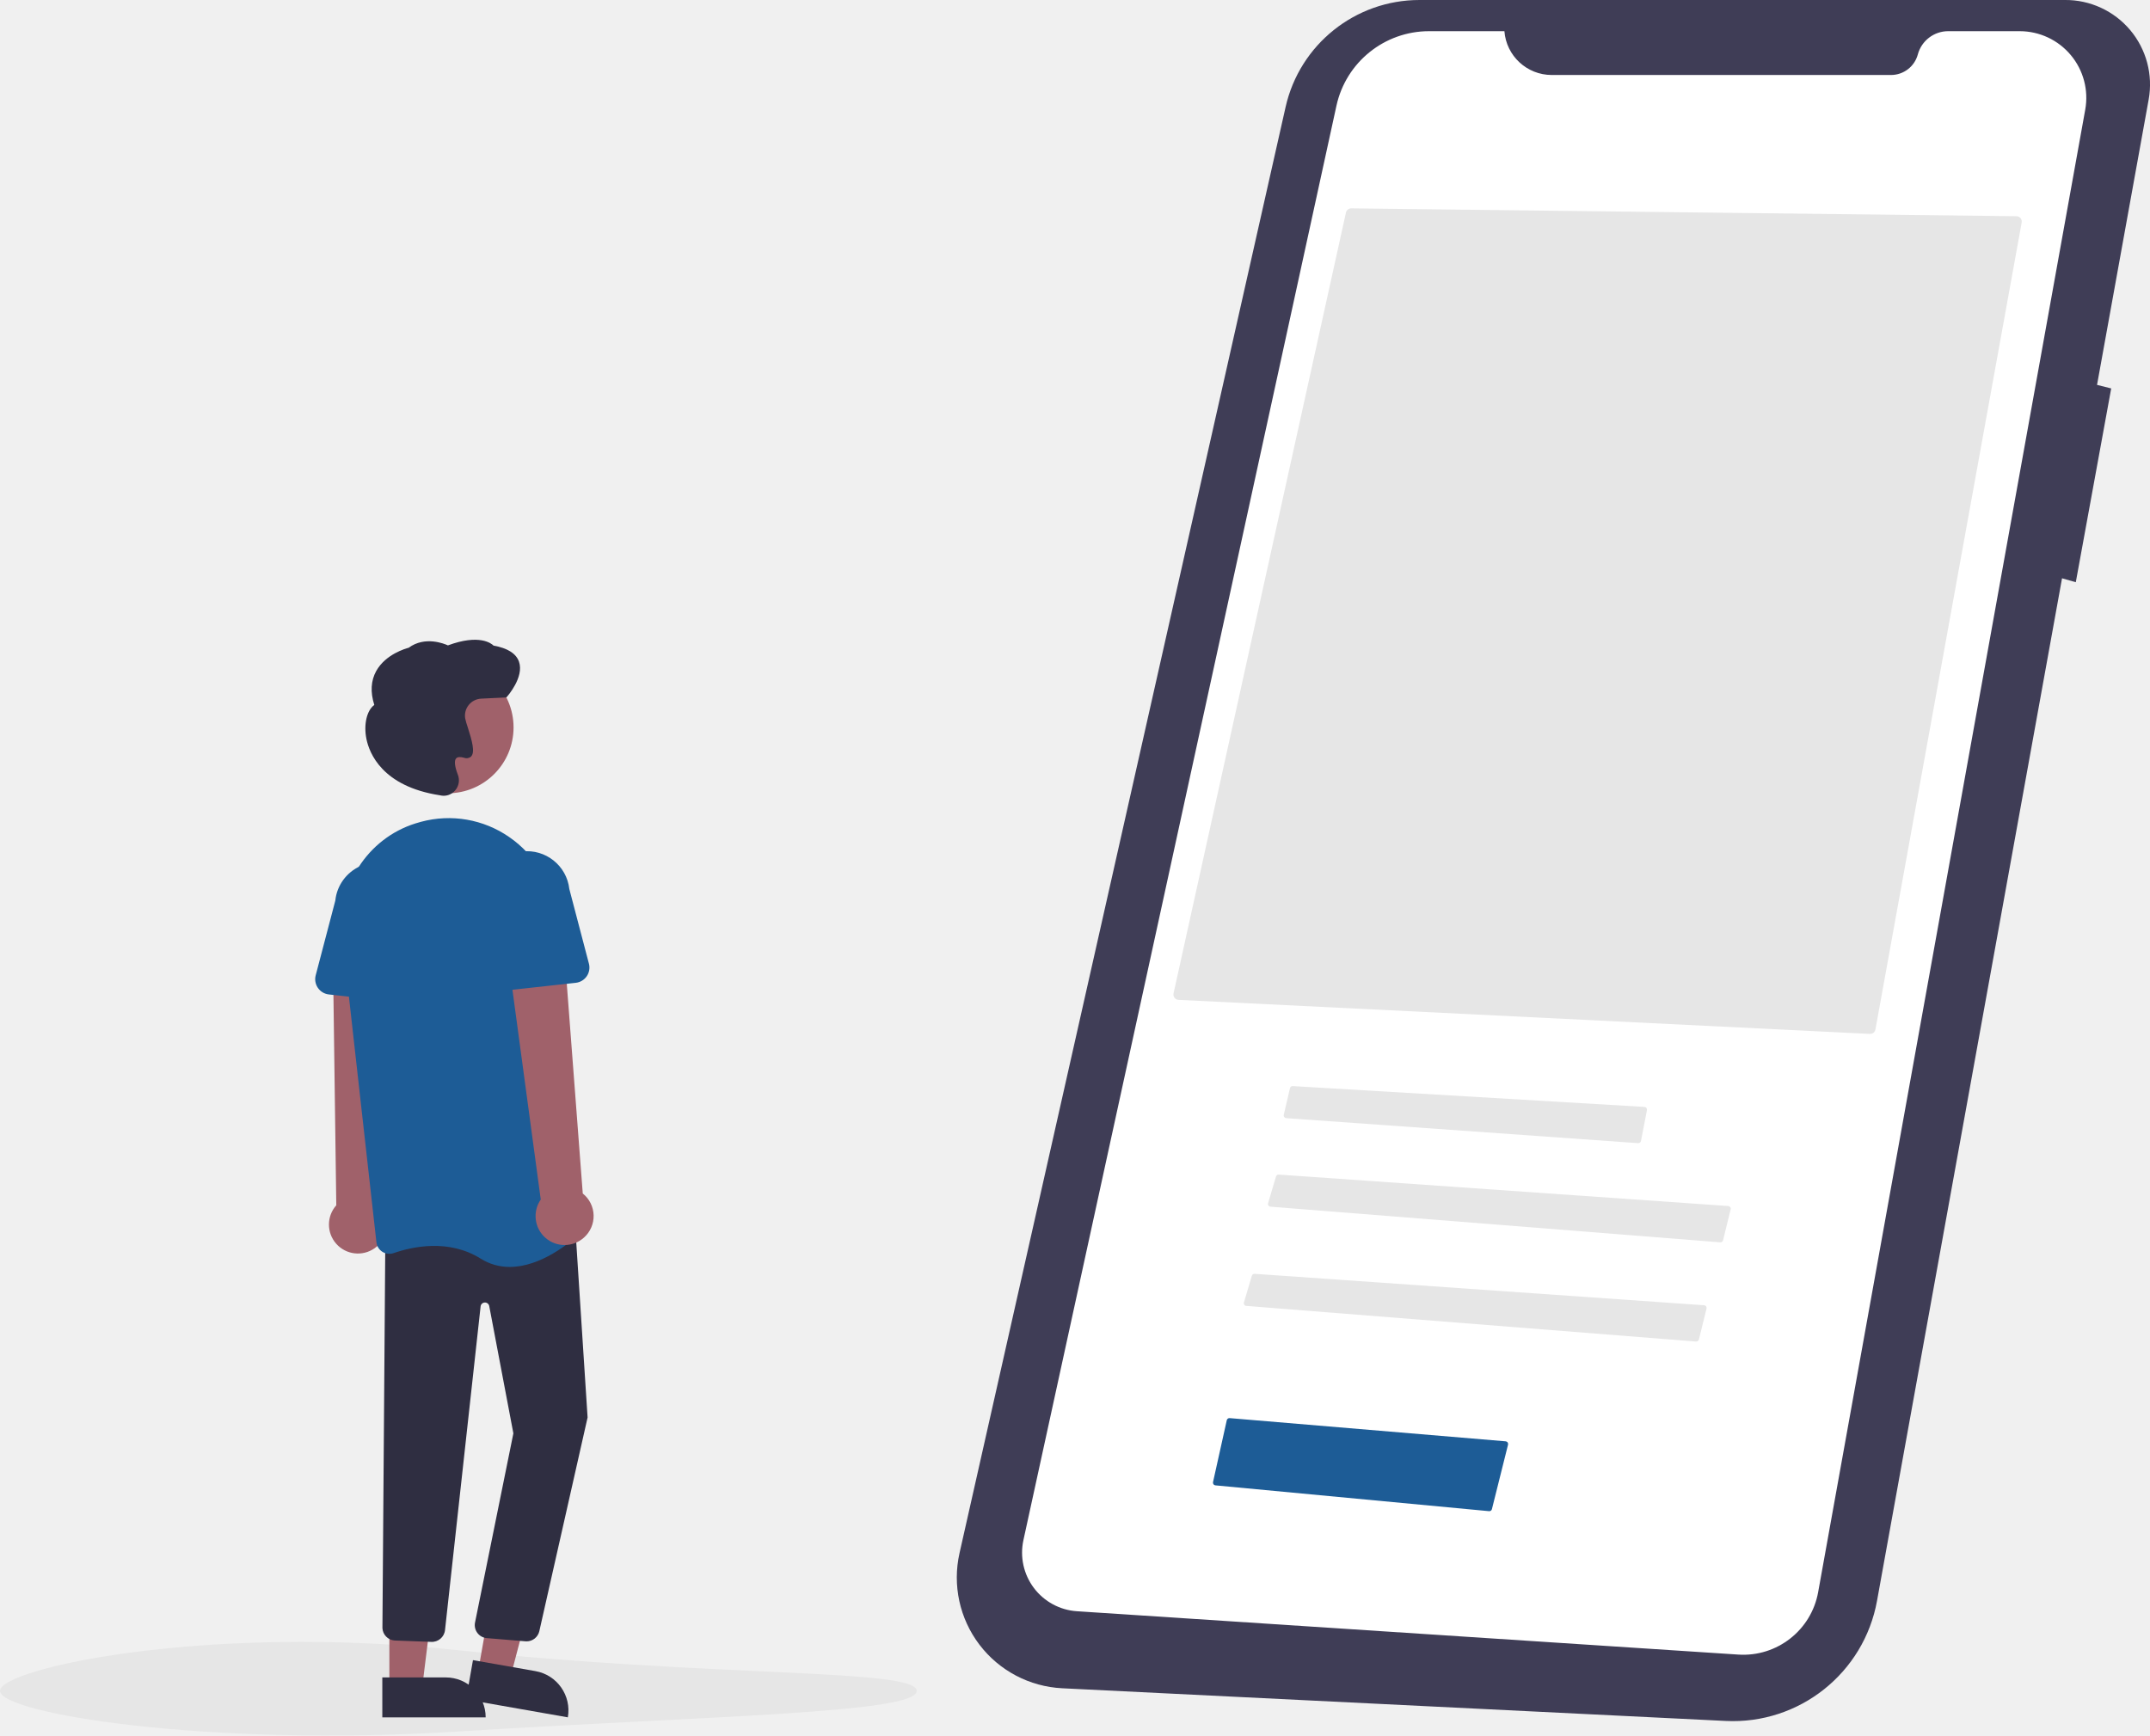
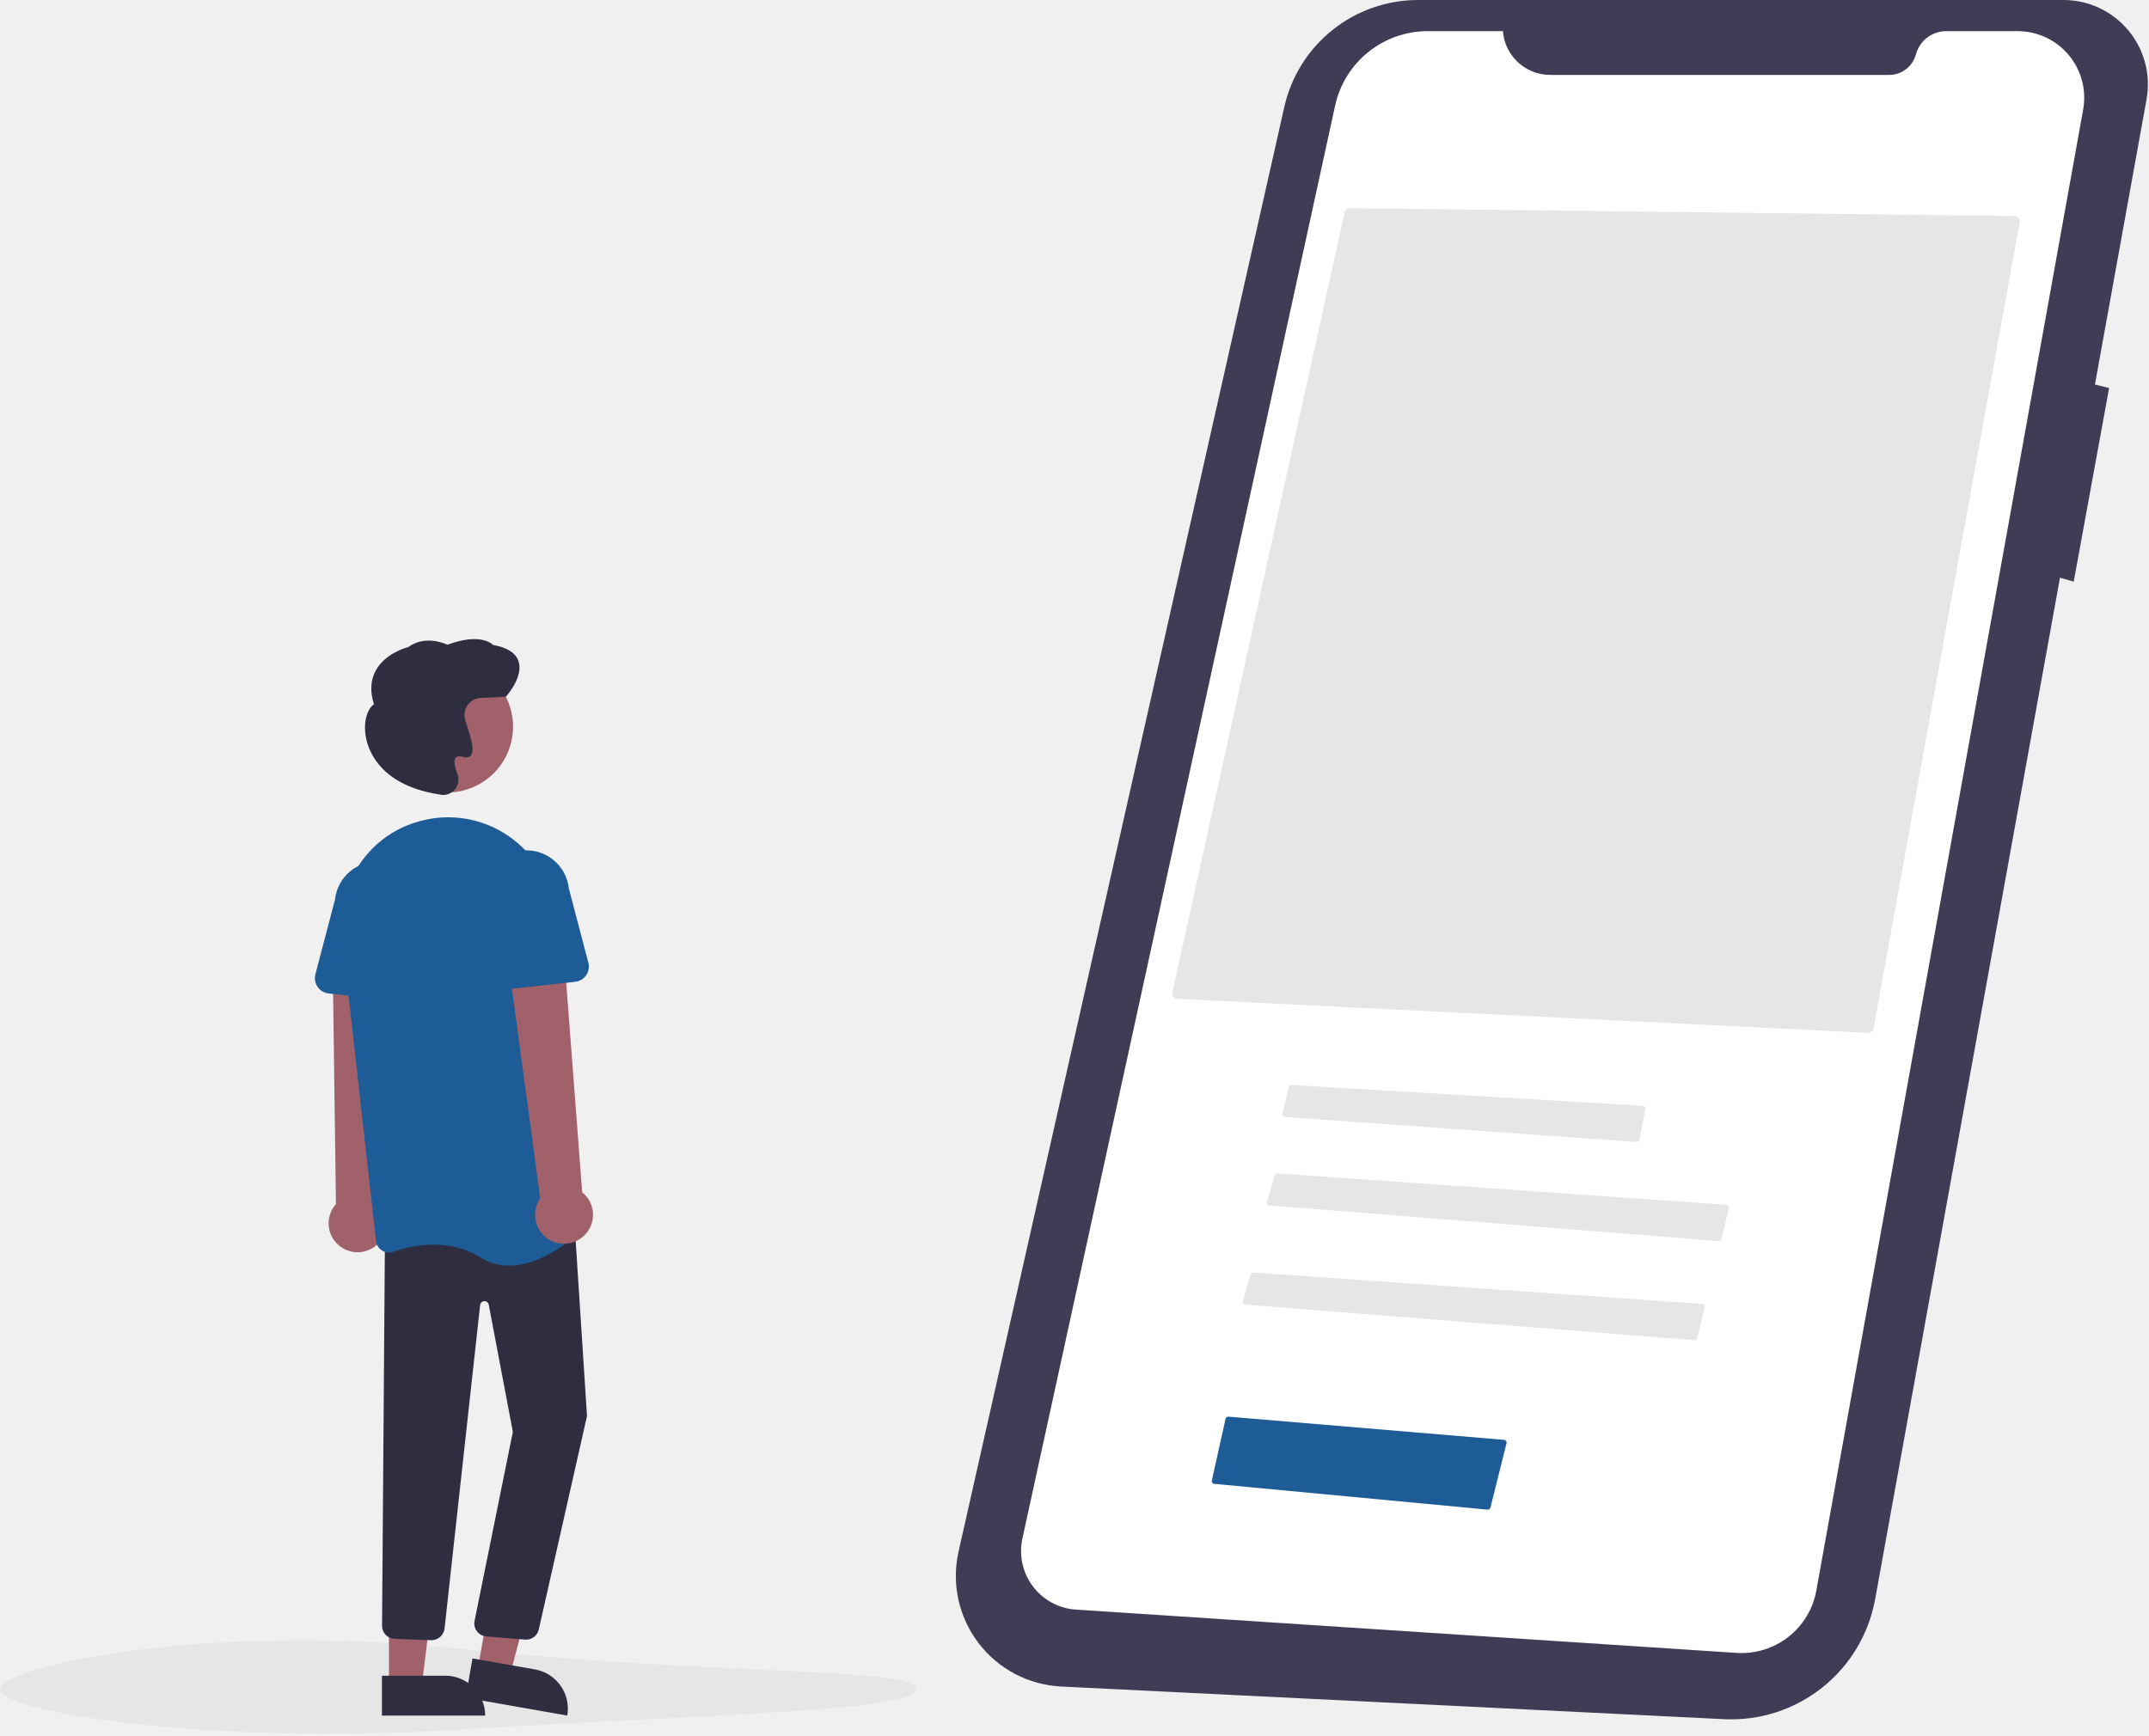
- <svg xmlns="http://www.w3.org/2000/svg" width="801.575" height="647.182" viewBox="0 0 801.575 647.182">
-   <g id="Group_6" data-name="Group 6" transform="translate(-231.222 -125)">
-     <path id="Path_80-1434" data-name="Path 80" d="M1001.142,124.77H760.527a51.15,51.15,0,0,0-49.9,39.9L589.051,703.938a41.34,41.34,0,0,0,38.294,50.382L874.7,766.507a54.615,54.615,0,0,0,56.43-44.828L1000.1,340.412l5.131,1.466,13.2-72.265-5.281-1.32,19.251-106.426a31.493,31.493,0,0,0-31.25-37.1Z" transform="translate(-0.099 0.231)" fill="#3f3d56" />
-     <path id="Path_81-1435" data-name="Path 81" d="M792.2,136.395H764.116a35.349,35.349,0,0,0-34.536,27.813l-116.7,534.868A21.9,21.9,0,0,0,632.849,725.6L879.4,741.76a28.367,28.367,0,0,0,29.773-23.277l99.58-552.838a24.846,24.846,0,0,0-24.452-29.25H957.658a11.726,11.726,0,0,0-11.323,8.677h0a10.352,10.352,0,0,1-10,7.661H809.847A17.7,17.7,0,0,1,792.2,136.395Z" transform="translate(-0.099 0.231)" fill="#fff" />
-     <path id="Path_93-1436" data-name="Path 93" d="M928.494,510.313a2,2,0,0,0,2.036-1.638l54.523-300.917a2.021,2.021,0,0,0-.417-1.632,1.962,1.962,0,0,0-1.5-.729l-248.059-2.93h-.023a1.988,1.988,0,0,0-1.925,1.562L668.853,495.179a2.021,2.021,0,0,0,.356,1.648,1.964,1.964,0,0,0,1.473.785Z" transform="translate(-0.099 0.231)" fill="#e6e6e6" />
-     <path id="Path_94-1437" data-name="Path 94" d="M713.229,529.535a1,1,0,0,0-.973.773l-2.323,9.956a1,1,0,0,0,.9,1.225l131.23,9.327a1.009,1.009,0,0,0,1.053-.807l2.234-11.519a1,1,0,0,0-.922-1.188L713.29,529.537Z" transform="translate(-0.099 0.465)" fill="#e6e6e6" />
-     <path id="Path_95-1438" data-name="Path 95" d="M872.666,587.808a1,1,0,0,0,1.051-.758l2.844-11.543a1,1,0,0,0-.9-1.237L708.072,562.549a.989.989,0,0,0-1.029.713l-2.955,9.975a1,1,0,0,0,.878,1.28Z" transform="translate(-0.099 0.454)" fill="#e6e6e6" />
-     <path id="Path_96-1439" data-name="Path 96" d="M863.666,624.808a1,1,0,0,0,1.051-.758l2.844-11.543a1,1,0,0,0-.9-1.237L699.072,599.549a.989.989,0,0,0-1.029.713l-2.955,9.975a1,1,0,0,0,.878,1.28Z" transform="translate(-0.099 0.454)" fill="#e6e6e6" />
-     <path id="Path_79-1440" data-name="Path 79" d="M508.877,752.008c0,8.369-76.605,9.26-170.889,15.153-94.2,5.887-170.889-6.784-170.889-15.153s77.047-25.207,170.889-15.153C432.272,746.957,508.877,743.639,508.877,752.008Z" transform="translate(64.123 3.512)" fill="#e6e6e6" />
-     <path id="Path_97-1441" data-name="Path 97" d="M786.481,688.283a.989.989,0,0,0,1.064-.754l6.013-24.051a1,1,0,0,0-.886-1.24l-102.916-8.656a1.018,1.018,0,0,0-1.06.779l-5.129,23.083a1,1,0,0,0,.883,1.213Z" transform="translate(-0.099 0.231)" fill="#1d5c96" />
-     <path id="Path_111-1442" data-name="Path 111" d="M315.09,570.537a10.743,10.743,0,0,0,1.582-16.4l4.167-93.018L299.624,463.5l1.233,90.985a10.8,10.8,0,0,0,14.234,16.048Z" transform="translate(55.741 19.97)" fill="#a0616a" />
-     <path id="Path_112-1443" data-name="Path 112" d="M69.534,574.966l12.075,2.123,11.934-45.564-15.821-3.133Z" transform="translate(340 173)" fill="#a0616a" />
-     <path id="Path_113-1444" data-name="Path 113" d="M350.232,727.314h38.531V742.2H365.119a14.887,14.887,0,0,1-14.887-14.887Z" transform="translate(661.936 1542.365) rotate(-170.029)" fill="#2f2e41" />
-     <path id="Path_114-1445" data-name="Path 114" d="M36.392,581.01h12.26l5.832-47.288H36.39Z" transform="translate(340 173)" fill="#a0616a" />
-     <path id="Path_115-1446" data-name="Path 115" d="M318.024,730.536h38.531v14.887H332.911a14.887,14.887,0,0,1-14.887-14.887h0Z" transform="translate(730.354 1495.915) rotate(179.997)" fill="#2f2e41" />
-     <path id="Path_116-1447" data-name="Path 116" d="M371.8,717.09a4.735,4.735,0,0,1-.572-.034l-14.43-1.187a4.881,4.881,0,0,1-4.243-5.659l14.325-70.681-9-47.474a1.627,1.627,0,0,0-3.219.16L341.4,712.842a4.924,4.924,0,0,1-5.21,4.437l-13.595-.506a4.888,4.888,0,0,1-4.536-4.631l1.086-145.768,70.481-8.81,4.924,76.041-.02.081-17.991,79.675A4.886,4.886,0,0,1,371.8,717.09Z" transform="translate(55.741 19.97)" fill="#2f2e41" />
-     <circle id="Ellipse_16" data-name="Ellipse 16" cx="24.561" cy="24.561" r="24.561" transform="translate(373.568 371.694)" fill="#a0616a" />
-     <path id="Path_117-1448" data-name="Path 117" d="M365.53,577.467a20.111,20.111,0,0,1-10.857-3.106c-11.9-7.436-25.411-4.481-32.407-2.057a4.88,4.88,0,0,1-4.221-.481,4.811,4.811,0,0,1-2.224-3.552L303.1,454.646c-2.132-19.038,9.336-36.937,27.268-42.56h0q1.011-.317,2.055-.6a39.569,39.569,0,0,1,32.972,5.723,40.2,40.2,0,0,1,17.167,29.353l10.711,114.387a4.807,4.807,0,0,1-1.527,4.007C387.99,568.428,377.092,577.466,365.53,577.467Z" transform="translate(55.741 19.97)" fill="#1d5c96" />
-     <path id="Path_118-1449" data-name="Path 118" d="M326.789,479.012l-28.7-3.156a5.717,5.717,0,0,1-4.905-7.134l7.306-27.846a15.879,15.879,0,1,1,31.556,3.563l1.085,28.675a5.718,5.718,0,0,1-6.338,5.9Z" transform="translate(55.741 19.97)" fill="#1d5c96" />
-     <path id="Path_119-1450" data-name="Path 119" d="M393.156,566.554a10.743,10.743,0,0,0-.406-16.468l-7.073-92.842-20.789,4.68,12.2,90.414a10.8,10.8,0,0,0,16.064,14.216Z" transform="translate(55.741 19.97)" fill="#a0616a" />
-     <path id="Path_120-1451" data-name="Path 120" d="M356.919,473.176a5.711,5.711,0,0,1-1.818-4.4l1.085-28.675a15.878,15.878,0,1,1,31.556-3.563l7.306,27.846a5.717,5.717,0,0,1-4.905,7.134l-28.7,3.156a5.711,5.711,0,0,1-4.52-1.5Z" transform="translate(55.741 19.97)" fill="#1d5c96" />
-     <path id="Path_121-1452" data-name="Path 121" d="M340.927,401.771a5.683,5.683,0,0,1-1.3-.151l-.125-.03c-21.594-3.3-26.367-15.812-27.414-21.035-1.084-5.408.15-10.628,2.94-12.656-1.521-4.8-1.277-9.061.727-12.662,3.5-6.28,11.081-8.4,12.1-8.664,6.058-4.469,13.306-1.486,14.625-.881,11.719-4.335,16.2-.727,17.008.079,5.238.941,8.431,2.964,9.491,6.016,1.991,5.731-4.305,12.86-4.574,13.161l-.14.156-9.38.447a6.358,6.358,0,0,0-5.981,7.317h0a29.611,29.611,0,0,0,.96,3.355c1.6,5.006,2.8,9.283,1.254,10.909a2.51,2.51,0,0,1-2.625.455c-1.467-.392-2.462-.31-2.958.245-.77.859-.535,3.035.662,6.125a5.739,5.739,0,0,1-1.046,5.847,5.568,5.568,0,0,1-4.226,1.967Z" transform="translate(55.741 19.97)" fill="#2f2e41" />
-   </g>
+ <svg xmlns="http://www.w3.org/2000/svg" width="802" height="648" viewBox="0 0 802 648" fill="none">
+   <path d="M769.821 0.001H529.206C517.595 0 506.329 3.95 497.26 11.202C488.191 18.453 481.86 28.574 479.306 39.901L357.73 579.169C356.404 585.051 356.38 591.152 357.662 597.044C358.943 602.936 361.497 608.476 365.146 613.277C368.794 618.077 373.449 622.021 378.783 624.833C384.117 627.644 390.002 629.254 396.024 629.551L643.379 641.738C656.624 642.39 669.654 638.202 680.038 629.953C690.421 621.704 697.449 609.959 699.809 596.91L768.779 215.643L773.91 217.109L787.11 144.844L781.829 143.524L801.08 37.098C801.905 32.539 801.714 27.855 800.521 23.379C799.328 18.902 797.162 14.744 794.177 11.201C791.193 7.658 787.463 4.817 783.255 2.88C779.046 0.944 774.462 -0.04 769.83 -0.002L769.821 0.001Z" fill="#3F3D56" />
+   <path d="M560.879 11.626H532.795C524.729 11.626 516.906 14.385 510.624 19.444C504.342 24.503 499.979 31.558 498.259 39.439L381.559 574.307C380.887 577.387 380.887 580.575 381.56 583.654C382.233 586.734 383.563 589.631 385.459 592.15C387.355 594.668 389.772 596.747 392.545 598.245C395.319 599.744 398.383 600.626 401.528 600.831L648.079 616.991C655.035 617.447 661.915 615.326 667.406 611.032C672.898 606.739 676.616 600.574 677.852 593.714L777.432 40.876C778.076 37.298 777.928 33.622 776.996 30.107C776.065 26.593 774.374 23.326 772.042 20.536C769.71 17.747 766.794 15.503 763.501 13.964C760.207 12.424 756.616 11.626 752.98 11.626H726.337C723.758 11.626 721.251 12.476 719.204 14.045C717.157 15.613 715.685 17.813 715.014 20.303C714.422 22.502 713.121 24.445 711.313 25.83C709.506 27.215 707.291 27.965 705.014 27.964H578.526C574.068 27.964 569.773 26.281 566.502 23.252C563.23 20.223 561.222 16.071 560.879 11.626Z" fill="white" />
+   <path d="M697.173 385.544C697.652 385.561 698.122 385.404 698.495 385.103C698.869 384.803 699.122 384.378 699.209 383.906L753.732 82.989C753.784 82.703 753.774 82.409 753.702 82.127C753.63 81.846 753.498 81.583 753.315 81.357C753.134 81.133 752.906 80.951 752.646 80.825C752.387 80.699 752.103 80.632 751.815 80.628L503.756 77.698H503.733C503.283 77.702 502.847 77.858 502.497 78.142C502.147 78.426 501.904 78.82 501.808 79.26L437.532 370.41C437.469 370.694 437.468 370.988 437.53 371.273C437.591 371.557 437.713 371.825 437.888 372.058C438.061 372.289 438.282 372.479 438.537 372.615C438.792 372.75 439.073 372.828 439.361 372.843L697.173 385.544Z" fill="#E6E6E6" />
+   <path d="M481.908 405C481.683 405 481.464 405.077 481.287 405.217C481.11 405.357 480.986 405.553 480.935 405.773L478.612 415.729C478.579 415.87 478.577 416.016 478.606 416.157C478.635 416.299 478.695 416.432 478.78 416.549C478.866 416.665 478.975 416.762 479.102 416.832C479.228 416.902 479.368 416.943 479.512 416.954L610.742 426.281C610.986 426.296 611.226 426.223 611.42 426.075C611.614 425.927 611.747 425.713 611.795 425.474L614.029 413.955C614.056 413.815 614.053 413.671 614.02 413.533C613.987 413.394 613.925 413.265 613.837 413.152C613.75 413.04 613.64 412.947 613.514 412.881C613.388 412.814 613.249 412.776 613.107 412.767L481.969 405.002L481.908 405Z" fill="#E6E6E6" />
+   <path d="M641.345 463.262C641.582 463.281 641.817 463.215 642.01 463.076C642.202 462.937 642.339 462.735 642.396 462.504L645.24 450.961C645.275 450.82 645.278 450.672 645.25 450.529C645.222 450.386 645.164 450.251 645.078 450.133C644.992 450.015 644.882 449.918 644.754 449.847C644.627 449.776 644.485 449.734 644.34 449.724L476.751 438.003C476.524 437.985 476.297 438.046 476.109 438.176C475.922 438.306 475.785 438.497 475.722 438.716L472.767 448.691C472.725 448.834 472.715 448.984 472.738 449.131C472.762 449.277 472.817 449.417 472.901 449.54C472.986 449.663 473.096 449.765 473.225 449.839C473.353 449.914 473.497 449.959 473.645 449.971L641.345 463.262Z" fill="#E6E6E6" />
+   <path d="M632.345 500.262C632.582 500.281 632.817 500.215 633.01 500.076C633.202 499.937 633.339 499.735 633.396 499.504L636.24 487.961C636.275 487.82 636.278 487.672 636.25 487.529C636.222 487.386 636.164 487.251 636.078 487.133C635.992 487.015 635.882 486.918 635.754 486.847C635.627 486.776 635.485 486.734 635.34 486.724L467.751 475.003C467.524 474.985 467.297 475.046 467.109 475.176C466.922 475.306 466.785 475.497 466.722 475.716L463.767 485.691C463.725 485.834 463.715 485.984 463.738 486.131C463.762 486.277 463.817 486.417 463.901 486.54C463.986 486.663 464.096 486.765 464.225 486.839C464.353 486.914 464.497 486.959 464.645 486.971L632.345 500.262Z" fill="#E6E6E6" />
+   <path d="M341.778 630.52C341.778 638.889 265.173 639.78 170.889 645.673C76.689 651.56 0 638.889 0 630.52C0 622.151 77.047 605.313 170.889 615.367C265.173 625.469 341.778 622.151 341.778 630.52Z" fill="#E6E6E6" />
+   <path d="M555.16 563.514C555.399 563.539 555.638 563.476 555.834 563.337C556.03 563.198 556.168 562.993 556.224 562.76L562.237 538.709C562.272 538.568 562.277 538.422 562.25 538.279C562.223 538.137 562.165 538.002 562.081 537.884C561.997 537.766 561.888 537.668 561.762 537.596C561.636 537.525 561.496 537.481 561.351 537.469L458.435 528.813C458.195 528.796 457.956 528.866 457.762 529.008C457.568 529.151 457.431 529.358 457.375 529.592L452.246 552.675C452.215 552.813 452.214 552.957 452.243 553.096C452.272 553.235 452.33 553.366 452.414 553.481C452.497 553.596 452.604 553.691 452.728 553.761C452.851 553.832 452.988 553.875 453.129 553.888L555.16 563.514Z" fill="#1D5C96" />
+   <path d="M139.609 465.507C140.905 464.619 141.991 463.458 142.789 462.105C143.587 460.752 144.079 459.24 144.23 457.676C144.381 456.113 144.187 454.535 143.662 453.054C143.137 451.574 142.293 450.226 141.191 449.107L145.358 356.089L124.143 358.47L125.376 449.455C123.617 451.43 122.643 453.982 122.641 456.627C122.638 459.272 123.606 461.826 125.361 463.805C127.116 465.784 129.536 467.05 132.163 467.363C134.789 467.676 137.439 467.014 139.61 465.503L139.609 465.507Z" fill="#A0616A" />
+   <path d="M178.312 622.966L190.387 625.089L202.321 579.525L186.5 576.392L178.312 622.966Z" fill="#A0616A" />
+   <path d="M211.706 640.394L173.757 633.722L176.335 619.061L199.622 623.155C203.51 623.839 206.968 626.039 209.234 629.272C211.501 632.505 212.39 636.506 211.706 640.395L211.706 640.394Z" fill="#2F2E41" />
+   <path d="M145.17 629.01H157.43L163.262 581.722H145.168L145.17 629.01Z" fill="#A0616A" />
+   <path d="M181.07 640.396L142.539 640.398L142.538 625.511L166.182 625.509C170.13 625.509 173.917 627.077 176.709 629.869C179.501 632.661 181.07 636.447 181.07 640.396Z" fill="#2F2E41" />
+   <path d="M196.319 612.06C196.128 612.06 195.937 612.049 195.747 612.026L181.317 610.839C180.66 610.762 180.026 610.552 179.452 610.222C178.879 609.892 178.379 609.449 177.982 608.919C177.585 608.39 177.3 607.786 177.144 607.143C176.988 606.5 176.964 605.832 177.074 605.18L191.399 534.499L182.399 487.025C182.326 486.639 182.115 486.293 181.807 486.05C181.498 485.807 181.112 485.684 180.72 485.704C180.328 485.723 179.956 485.884 179.673 486.156C179.39 486.429 179.215 486.794 179.18 487.185L165.919 607.812C165.795 609.083 165.183 610.256 164.211 611.083C163.239 611.911 161.983 612.329 160.709 612.249L147.114 611.743C145.923 611.659 144.804 611.141 143.968 610.288C143.132 609.434 142.638 608.305 142.578 607.112L143.664 461.344L214.145 452.534L219.069 528.575L219.049 528.656L201.058 608.331C200.799 609.393 200.192 610.338 199.333 611.014C198.473 611.69 197.412 612.058 196.319 612.06Z" fill="#2F2E41" />
+   <path d="M166.907 295.816C180.472 295.816 191.468 284.82 191.468 271.255C191.468 257.69 180.472 246.694 166.907 246.694C153.343 246.694 142.346 257.69 142.346 271.255C142.346 284.82 153.343 295.816 166.907 295.816Z" fill="#A0616A" />
+   <path d="M190.049 472.437C186.208 472.46 182.44 471.382 179.192 469.331C167.292 461.895 153.781 464.85 146.785 467.274C146.091 467.517 145.35 467.6 144.619 467.517C143.888 467.434 143.186 467.186 142.564 466.793C141.949 466.407 141.43 465.887 141.045 465.272C140.66 464.657 140.419 463.963 140.34 463.241L127.619 349.616C125.487 330.578 136.955 312.679 154.887 307.056C155.561 306.845 156.246 306.645 156.942 306.456C162.522 304.943 168.366 304.672 174.063 305.66C179.759 306.649 185.17 308.874 189.914 312.179C194.746 315.52 198.788 319.88 201.754 324.951C204.72 330.022 206.538 335.682 207.081 341.532L217.792 455.919C217.865 456.66 217.765 457.407 217.5 458.102C217.235 458.798 216.812 459.422 216.265 459.926C212.509 463.398 201.611 472.436 190.049 472.437Z" fill="#1D5C96" />
+   <path d="M151.308 373.982L122.608 370.826C121.791 370.736 121.003 370.471 120.298 370.05C119.593 369.628 118.987 369.059 118.522 368.382C118.056 367.705 117.742 366.936 117.601 366.126C117.46 365.317 117.494 364.487 117.703 363.692L125.009 335.846C125.224 333.759 125.851 331.735 126.853 329.892C127.855 328.048 129.212 326.422 130.847 325.106C132.481 323.79 134.36 322.811 136.375 322.226C138.39 321.641 140.501 321.461 142.586 321.696C144.671 321.932 146.688 322.578 148.522 323.598C150.356 324.617 151.969 325.99 153.269 327.638C154.569 329.285 155.529 331.173 156.095 333.193C156.661 335.214 156.82 337.326 156.565 339.409L157.65 368.084C157.681 368.905 157.535 369.723 157.221 370.483C156.907 371.243 156.433 371.925 155.832 372.485C155.231 373.045 154.515 373.469 153.735 373.728C152.955 373.986 152.129 374.074 151.312 373.984L151.308 373.982Z" fill="#1D5C96" />
+   <path d="M217.675 461.524C218.854 460.486 219.791 459.203 220.42 457.764C221.049 456.325 221.356 454.765 221.317 453.195C221.278 451.625 220.896 450.083 220.196 448.676C219.497 447.27 218.498 446.034 217.269 445.056L210.196 352.214L189.407 356.894L201.607 447.308C200.099 449.481 199.44 452.131 199.756 454.758C200.072 457.384 201.34 459.803 203.321 461.556C205.302 463.309 207.857 464.274 210.502 464.268C213.147 464.262 215.698 463.286 217.671 461.524H217.675Z" fill="#A0616A" />
+   <path d="M181.438 368.146C180.836 367.587 180.362 366.904 180.049 366.144C179.735 365.385 179.589 364.567 179.62 363.746L180.705 335.071C180.471 332.999 180.647 330.901 181.224 328.897C181.801 326.894 182.767 325.023 184.066 323.392C185.366 321.762 186.974 320.403 188.799 319.394C190.624 318.385 192.629 317.745 194.701 317.512C196.773 317.278 198.871 317.454 200.875 318.031C202.879 318.608 204.749 319.573 206.38 320.873C208.01 322.173 209.369 323.781 210.378 325.606C211.387 327.43 212.027 329.436 212.261 331.508L219.567 359.354C219.775 360.149 219.81 360.979 219.669 361.788C219.528 362.598 219.214 363.367 218.748 364.044C218.283 364.721 217.677 365.29 216.971 365.712C216.266 366.133 215.479 366.398 214.662 366.488L185.962 369.644C185.145 369.734 184.318 369.647 183.538 369.388C182.758 369.129 182.043 368.705 181.442 368.144L181.438 368.146Z" fill="#1D5C96" />
+   <path d="M165.446 296.741C165.008 296.741 164.572 296.69 164.146 296.59L164.021 296.56C142.427 293.26 137.654 280.748 136.607 275.525C135.523 270.117 136.757 264.897 139.547 262.869C138.026 258.069 138.27 253.808 140.274 250.207C143.774 243.927 151.355 241.807 152.374 241.543C158.432 237.074 165.68 240.057 166.999 240.662C178.718 236.327 183.199 239.935 184.007 240.741C189.245 241.682 192.438 243.705 193.498 246.757C195.489 252.488 189.193 259.617 188.924 259.918L188.784 260.074L179.404 260.521C178.514 260.564 177.643 260.793 176.847 261.193C176.051 261.594 175.348 262.158 174.784 262.848C174.22 263.538 173.808 264.339 173.573 265.198C173.339 266.058 173.287 266.957 173.423 267.838C173.677 268.974 173.997 270.095 174.383 271.193C175.983 276.199 177.183 280.476 175.637 282.102C175.286 282.417 174.854 282.626 174.39 282.707C173.925 282.787 173.448 282.735 173.012 282.557C171.545 282.165 170.55 282.247 170.054 282.802C169.284 283.661 169.519 285.837 170.716 288.927C171.091 289.904 171.193 290.966 171.008 291.996C170.824 293.027 170.361 293.988 169.67 294.774C169.149 295.388 168.502 295.881 167.773 296.221C167.043 296.561 166.249 296.738 165.444 296.741H165.446Z" fill="#2F2E41" />
</svg>
